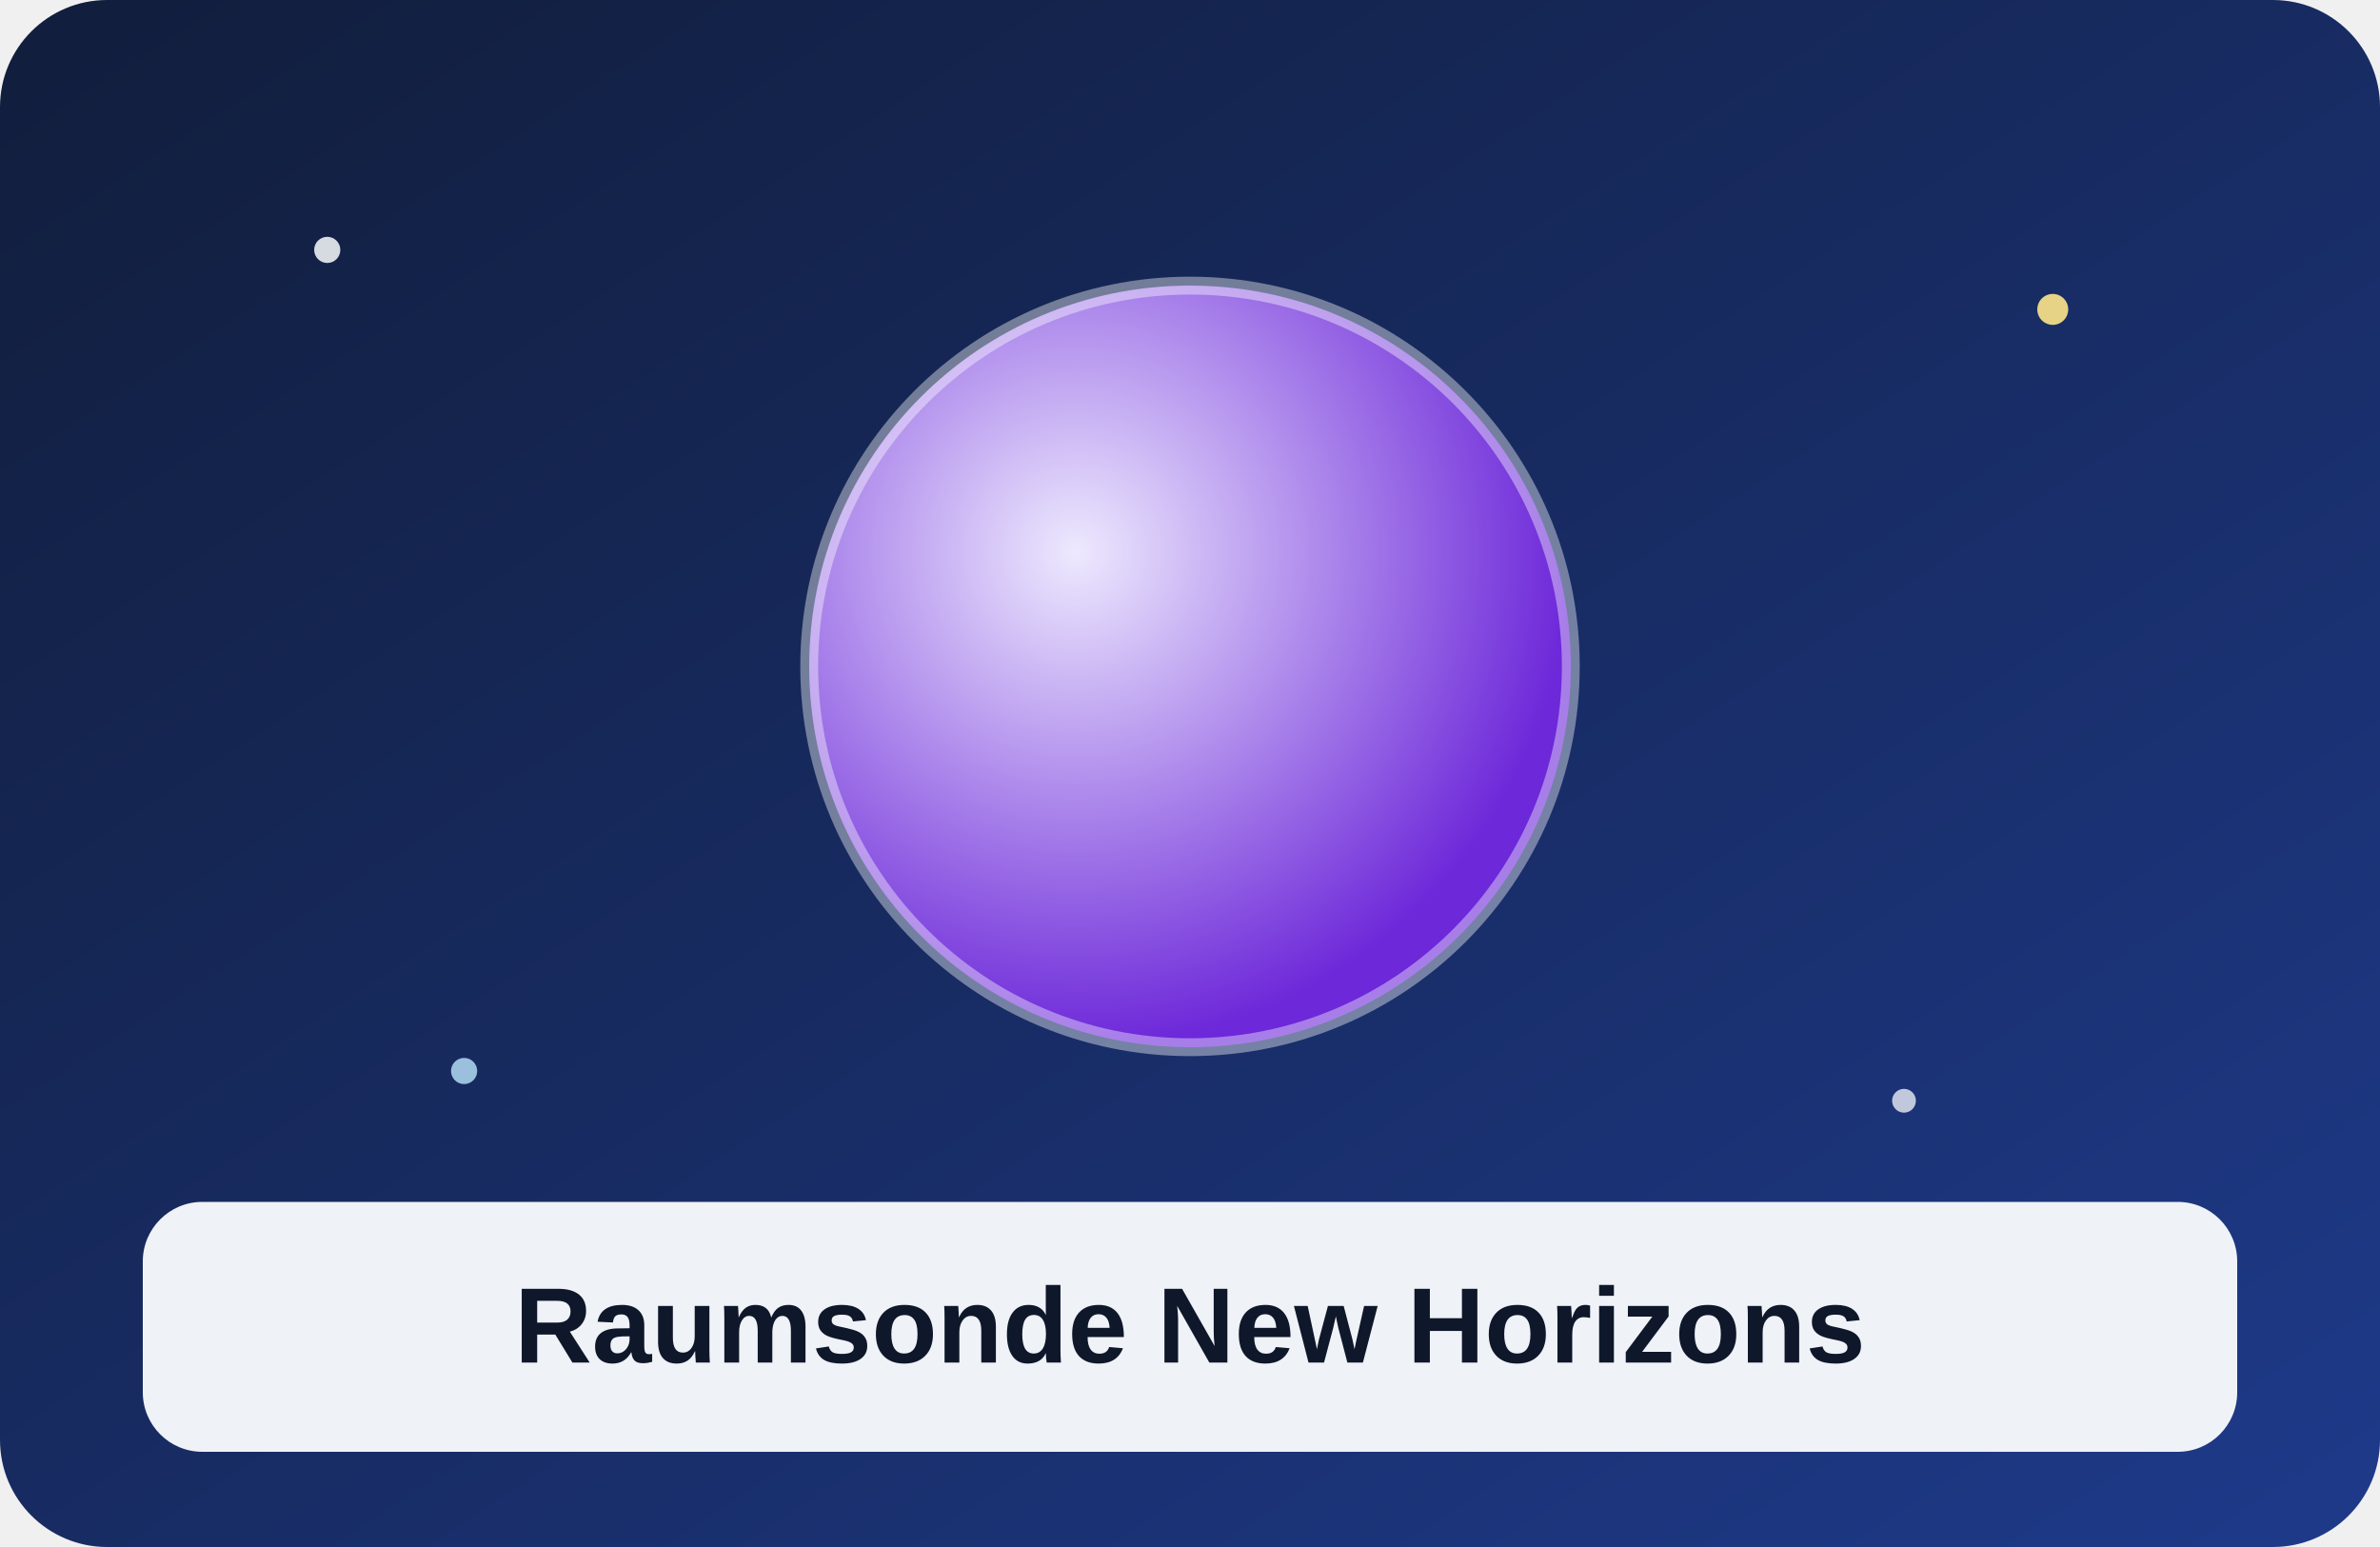
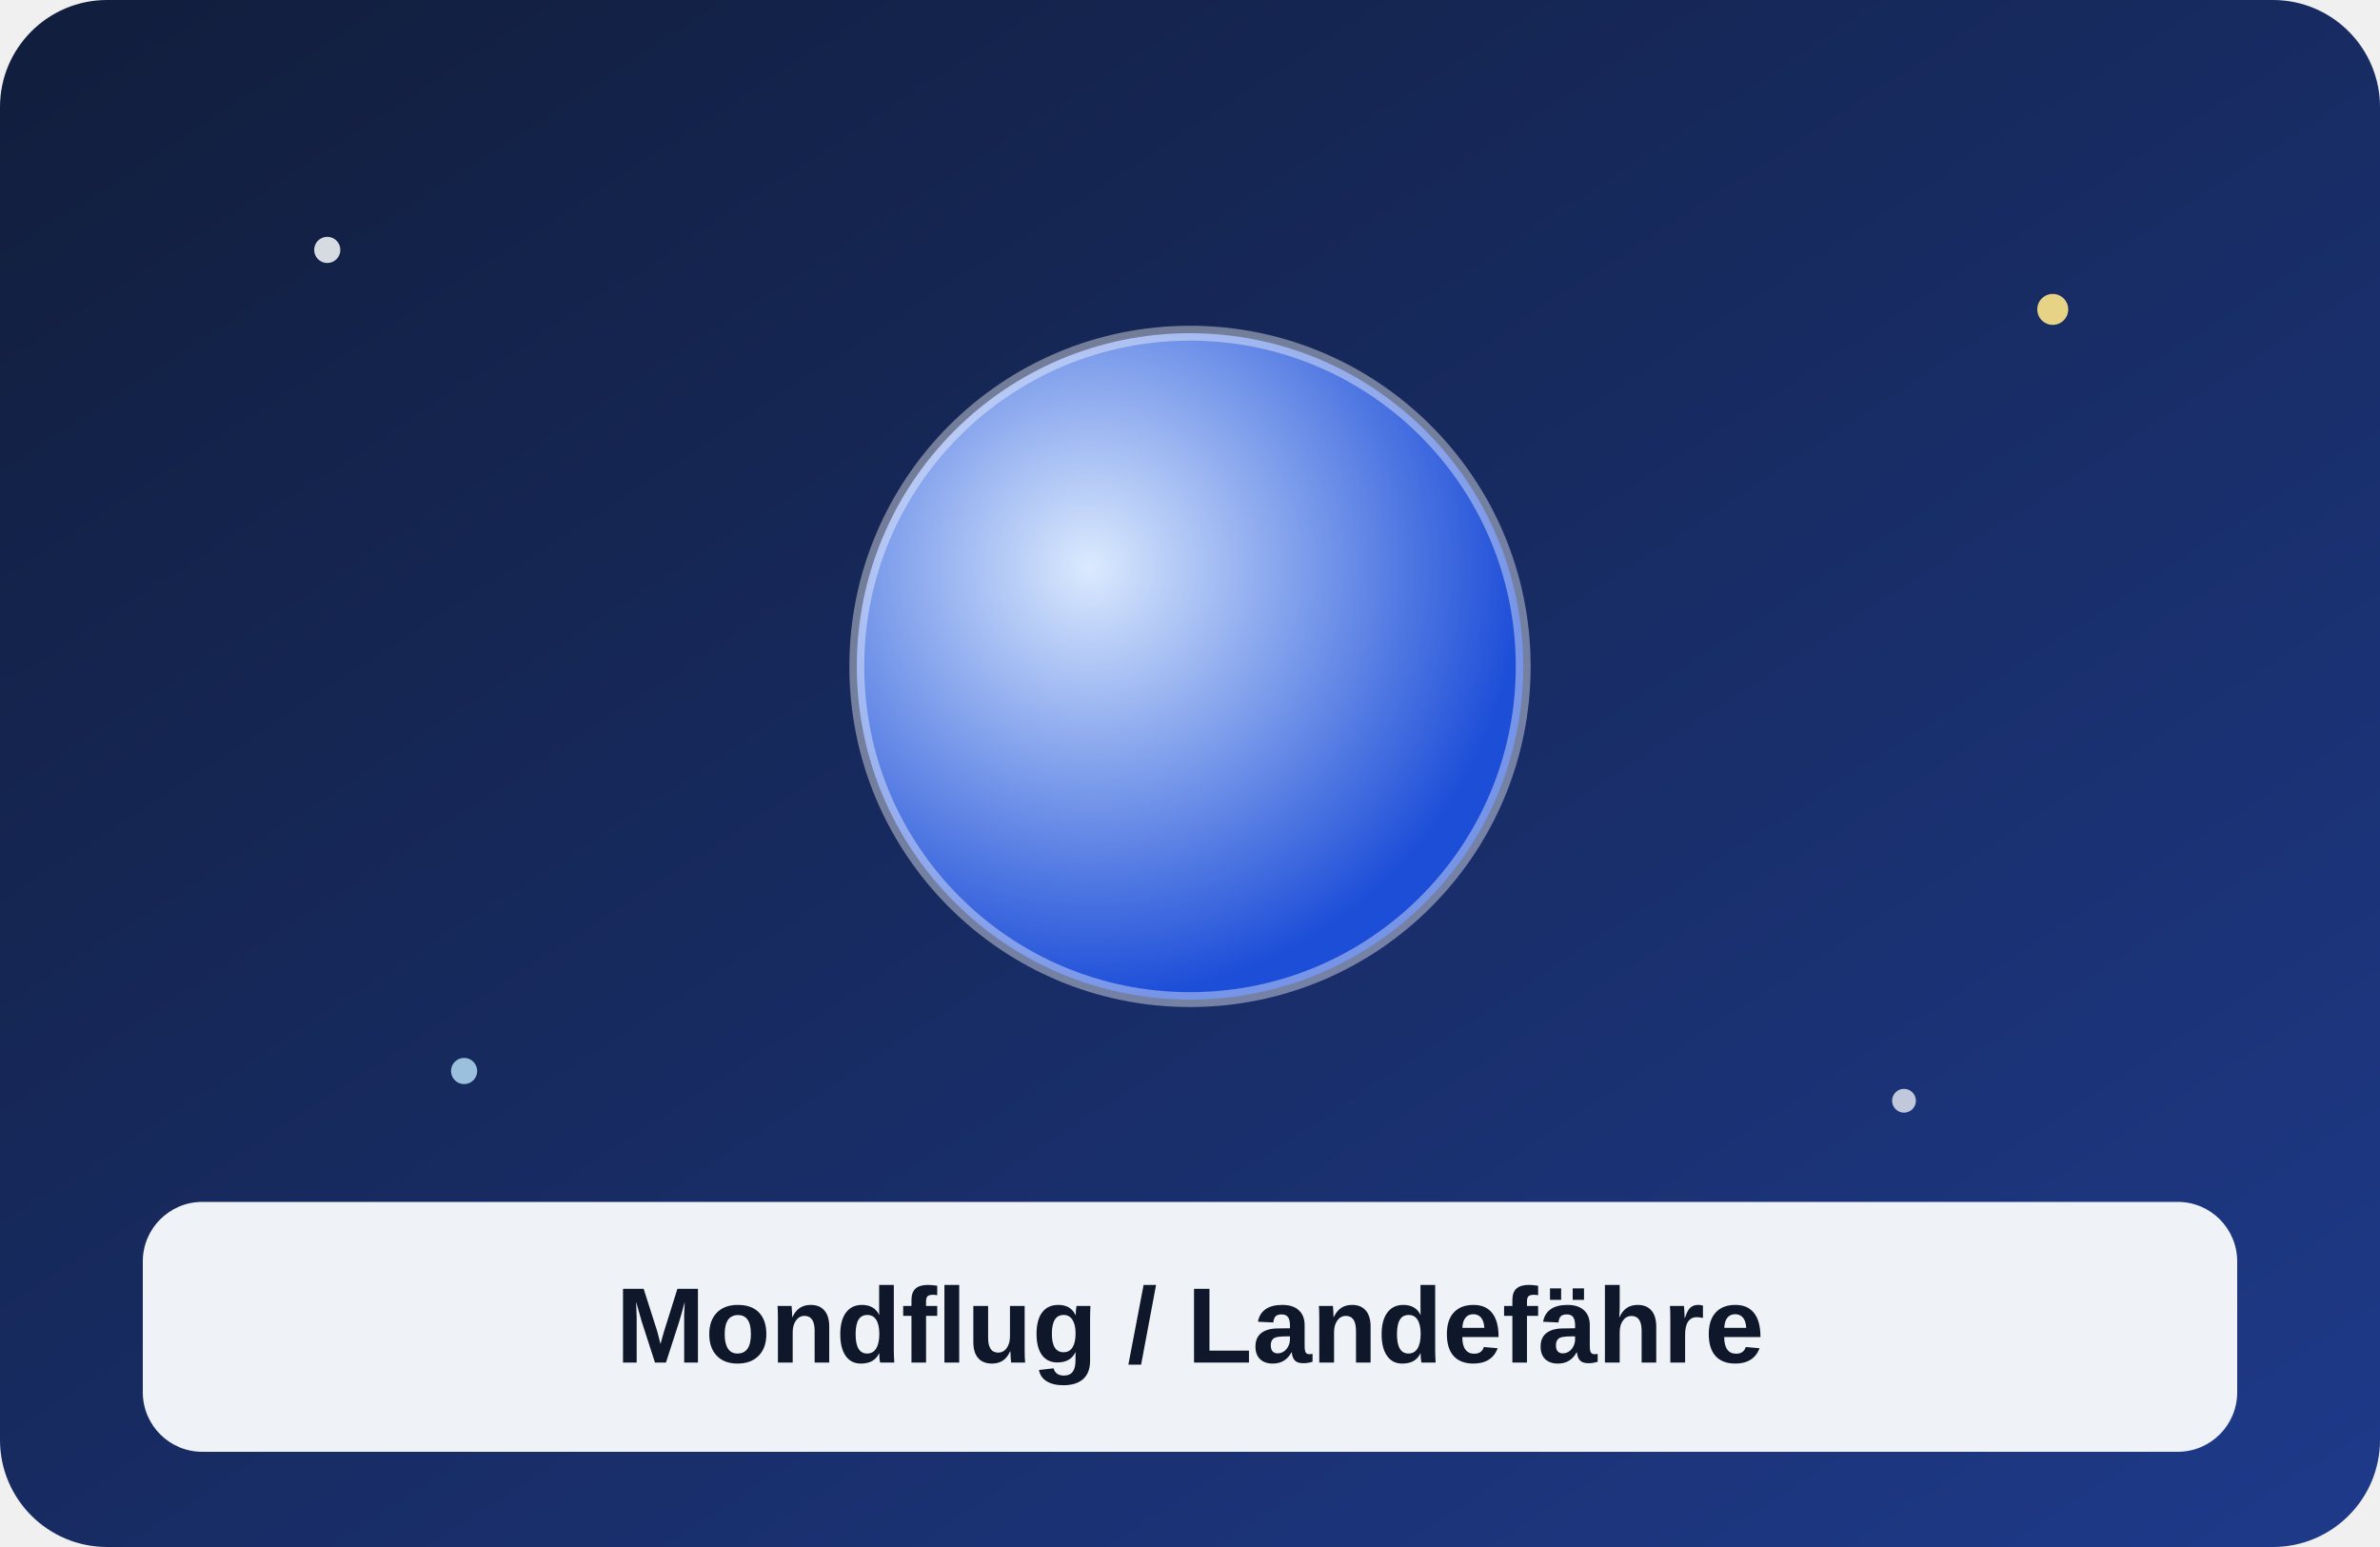
<svg xmlns="http://www.w3.org/2000/svg" viewBox="0 0 400 260" width="400" height="260">
  <defs>
    <linearGradient id="bg" x1="0" y1="0" x2="1" y2="1">
      <stop offset="0%" stop-color="#111D3B" />
      <stop offset="100%" stop-color="#1E3A8A" />
    </linearGradient>
    <radialGradient id="orb" cx="35%" cy="35%" r="65%">
-       <stop offset="0%" stop-color="#EDE9FE" />
-       <stop offset="100%" stop-color="#6D28D9" />
+       <stop offset="0%" stop-color="#DBEAFE" />
+       <stop offset="100%" stop-color="#1D4ED8" />
    </radialGradient>
  </defs>
  <rect width="400" height="260" rx="18" fill="url(#bg)" />
  <circle cx="55" cy="42" r="2.2" fill="#F8FAFC" opacity="0.85" />
  <circle cx="345" cy="52" r="2.6" fill="#FDE68A" opacity="0.9" />
  <circle cx="320" cy="185" r="2" fill="#F8FAFC" opacity="0.75" />
  <circle cx="78" cy="180" r="2.2" fill="#BAE6FD" opacity="0.8" />
-   <circle cx="200" cy="112" r="64" fill="url(#orb)" stroke="#FFFFFF" stroke-width="3" stroke-opacity="0.4" />
+   <circle cx="200" cy="112" r="56" fill="url(#orb)" stroke="#FFFFFF" stroke-width="2.5" stroke-opacity="0.4" />
  <rect x="24" y="202" width="352" height="42" rx="10" fill="#F8FAFC" opacity="0.96" />
-   <text x="200" y="229" font-family="Segoe UI, Arial, sans-serif" font-size="18" font-weight="700" fill="#0F172A" text-anchor="middle">Raumsonde New Horizons</text>
+   <text x="200" y="229" font-family="Segoe UI, Arial, sans-serif" font-size="18" font-weight="700" fill="#0F172A" text-anchor="middle">Mondflug / Landefähre</text>
</svg>
